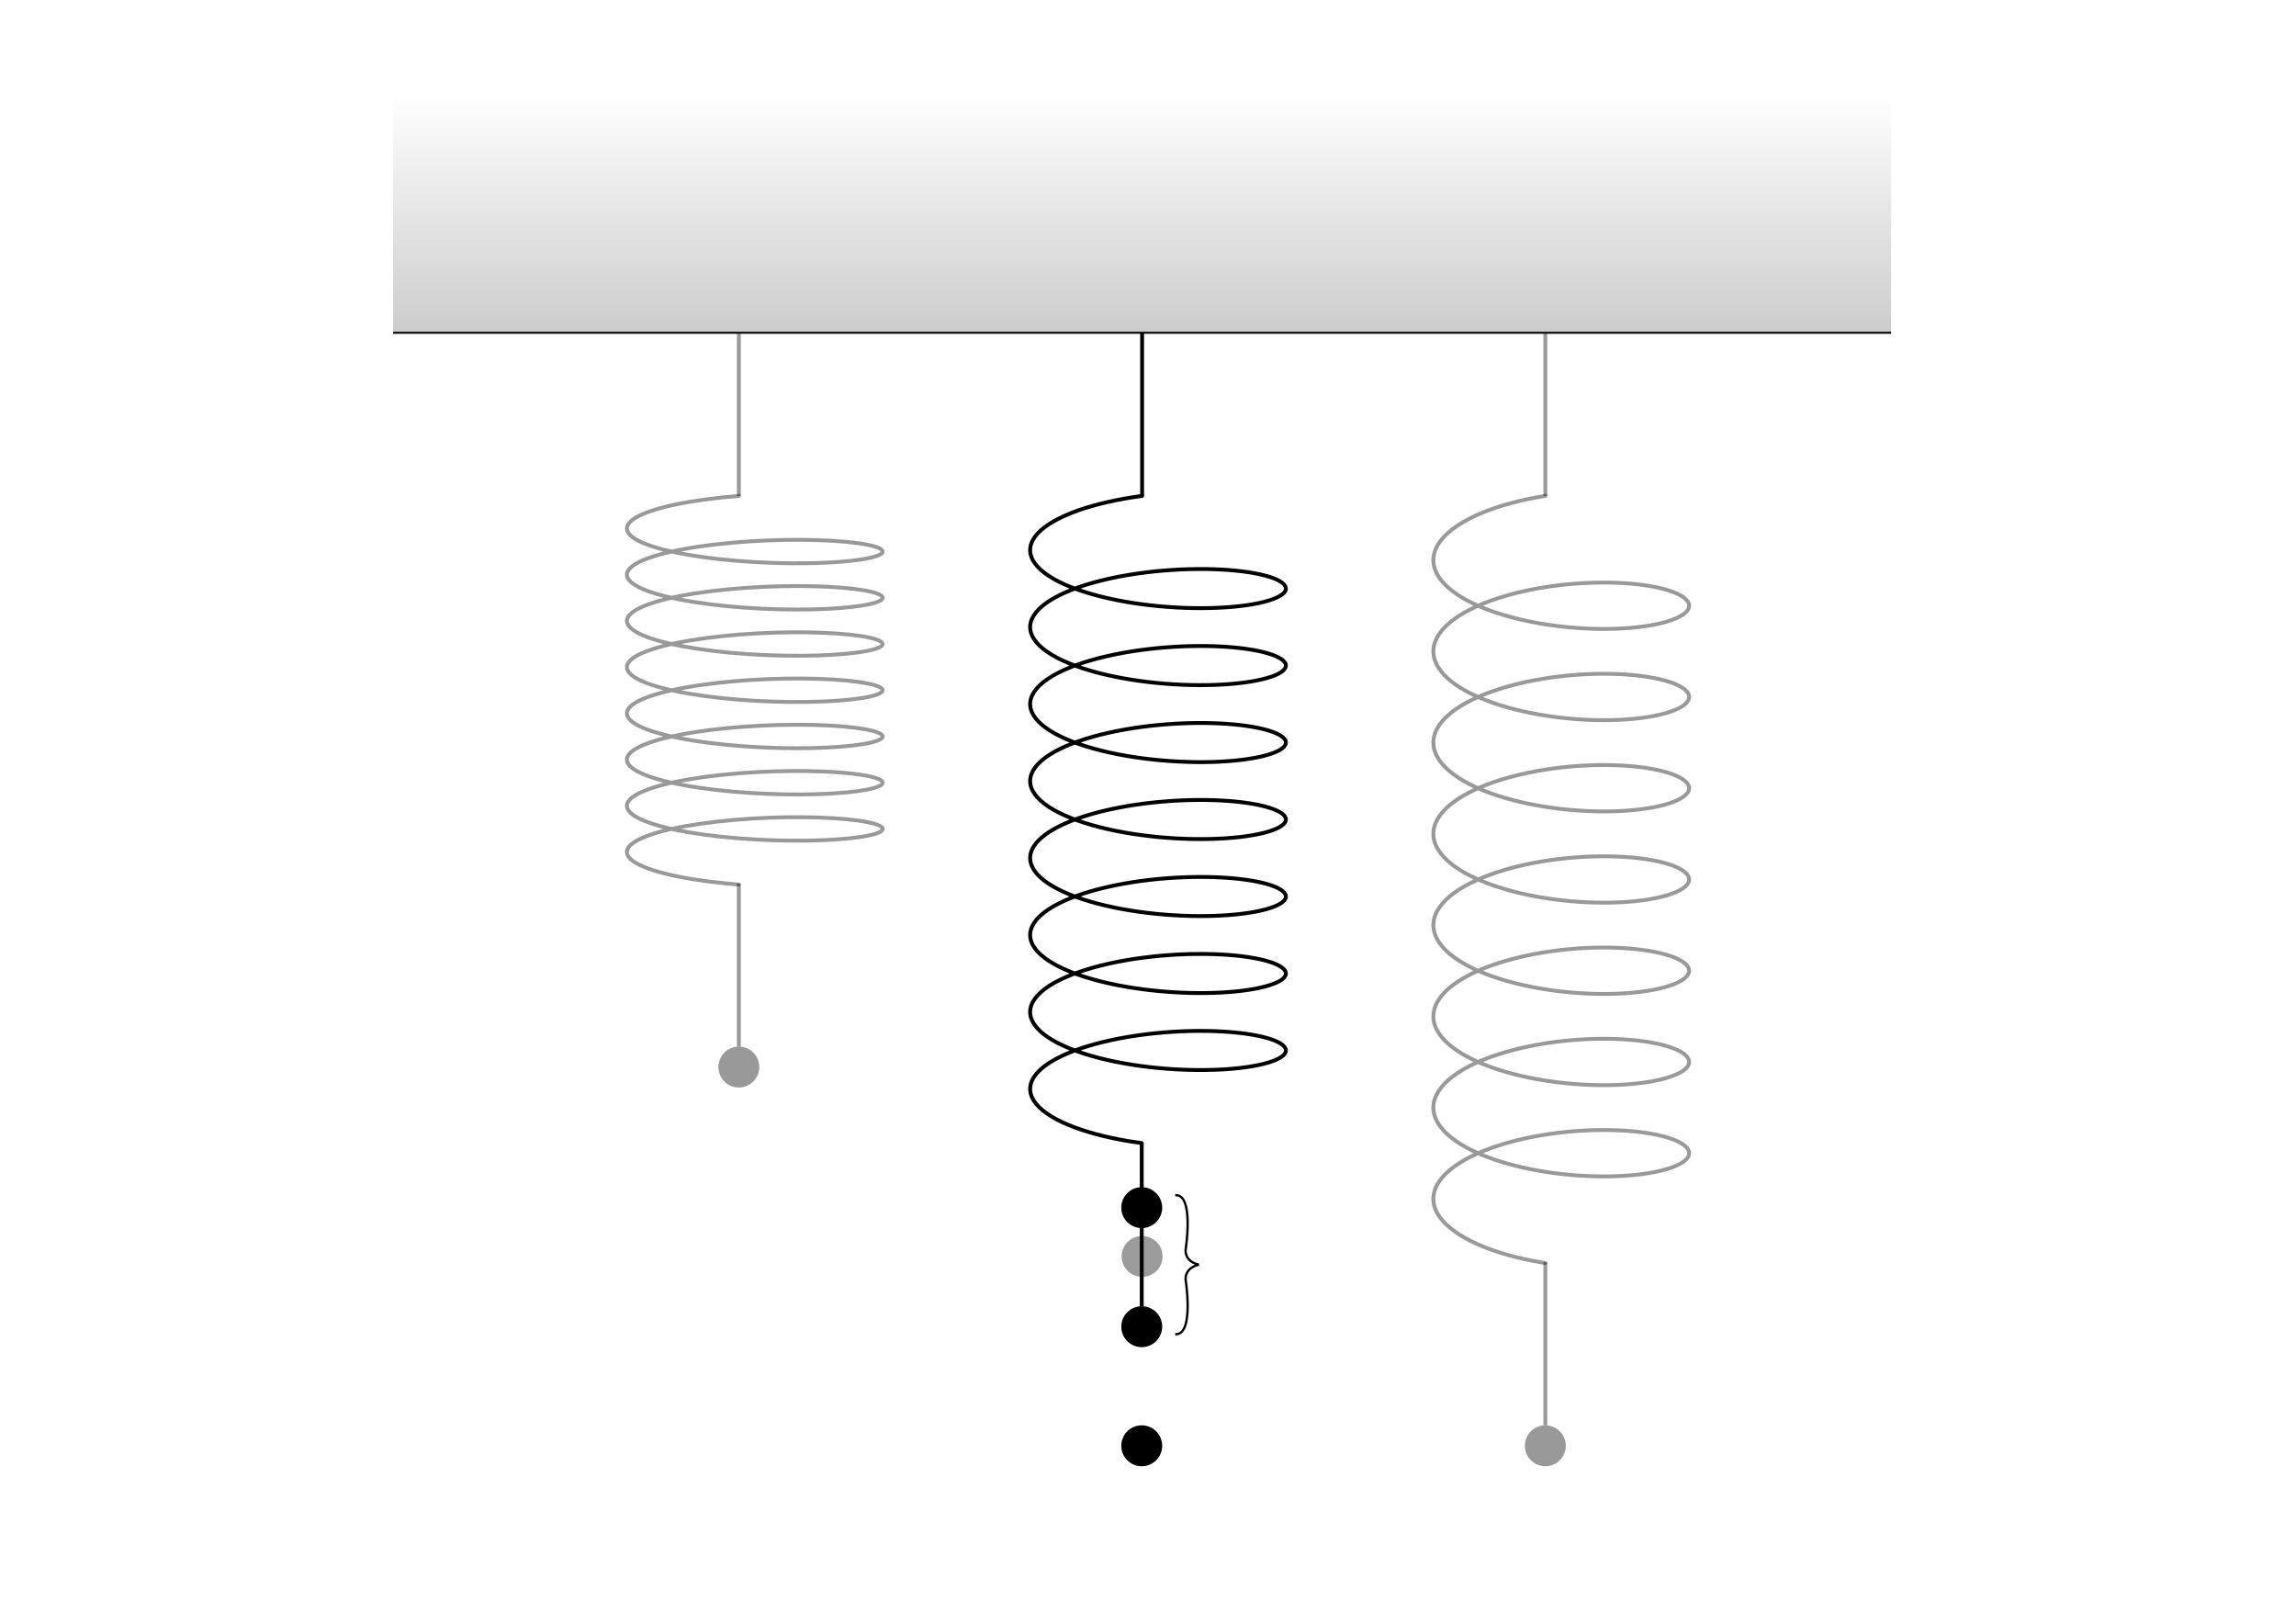
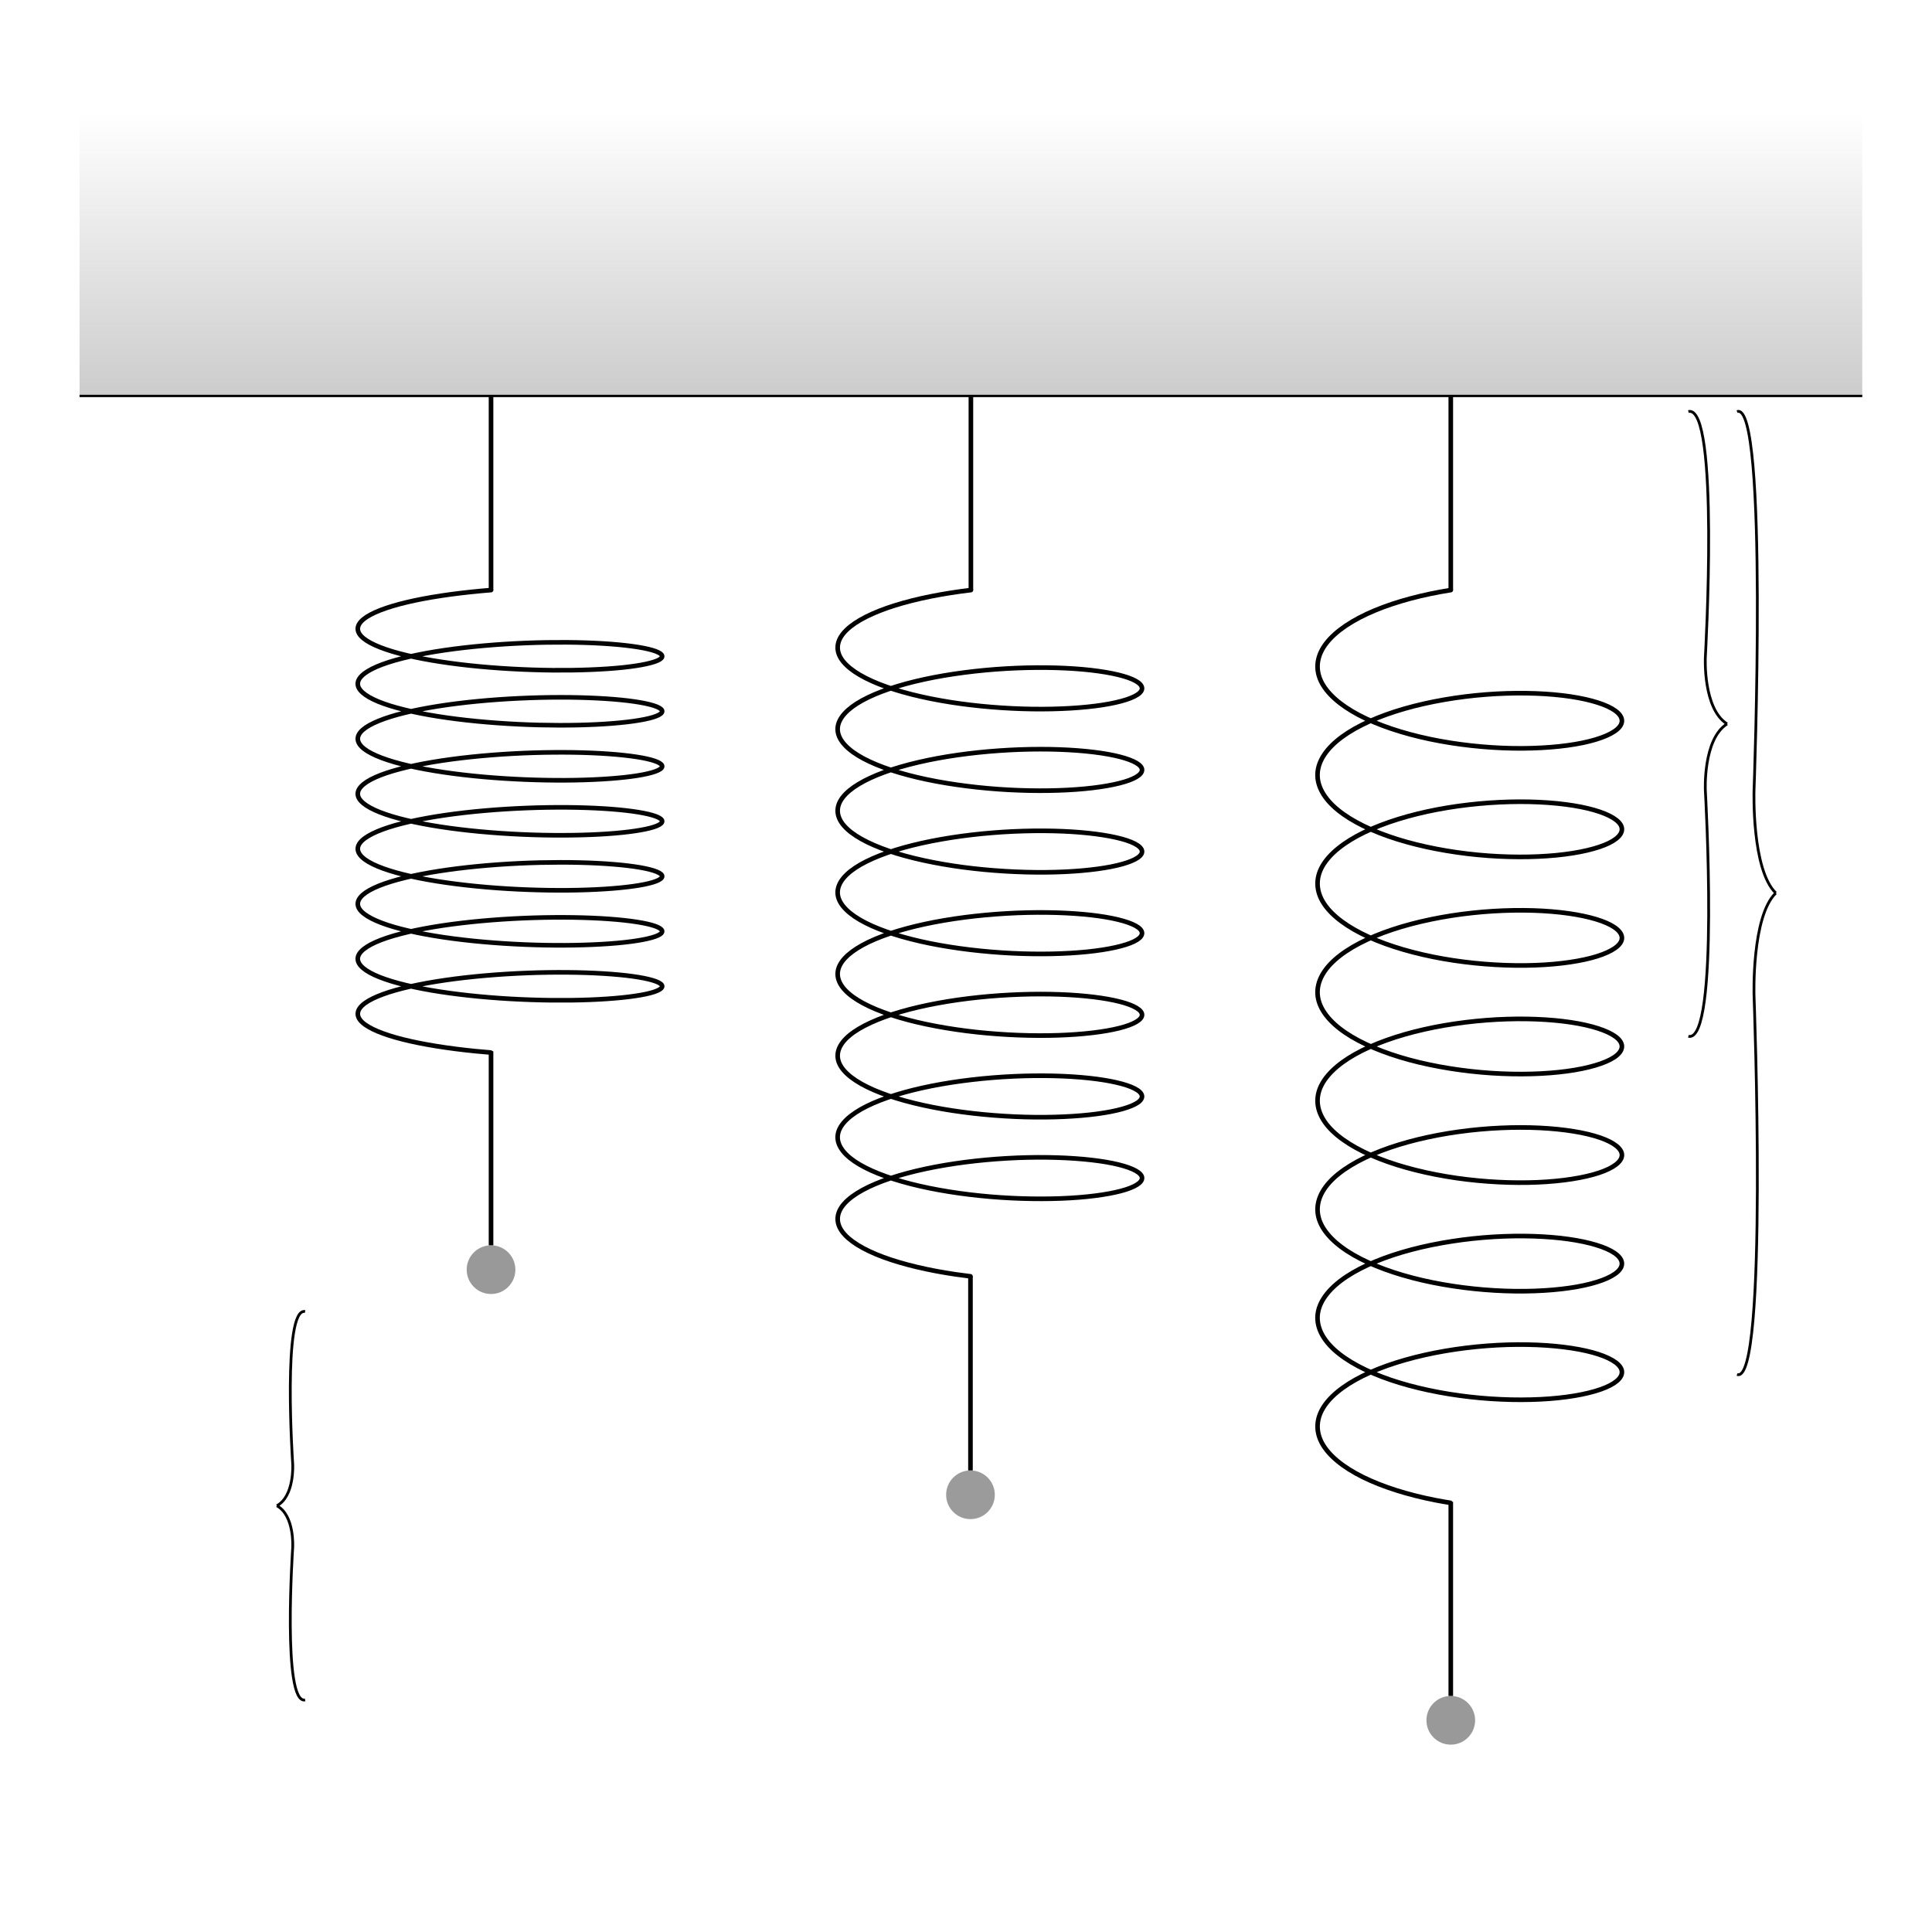
- <svg xmlns="http://www.w3.org/2000/svg" xmlns:xlink="http://www.w3.org/1999/xlink" width="297mm" height="210mm" viewBox="0 0 297 210" version="1.1" id="svg8971">
+ <svg xmlns="http://www.w3.org/2000/svg" xmlns:xlink="http://www.w3.org/1999/xlink" width="210mm" height="210mm" viewBox="0 0 210 210" version="1.1" id="svg8971">
  <defs id="defs8968">
    <linearGradient xlink:href="#linearGradient4496" id="linearGradient4220" gradientUnits="userSpaceOnUse" gradientTransform="matrix(0,0.2947017,-27.49865,0,3140.032,316.7654)" x1="-135.54" y1="104.683" x2="-30.738" y2="104.683" />
    <linearGradient id="linearGradient4496">
      <stop style="stop-color:#000000;stop-opacity:1;" offset="0" id="stop4492" />
      <stop style="stop-color:#000000;stop-opacity:0;" offset="1" id="stop4494" />
    </linearGradient>
  </defs>
  <g id="layer1">
-     <g style="stroke-width:0.851" transform="matrix(1.380952,0,0,-1,-213.2299,319.9049)" id="g4644-3">
+     <g style="stroke-width:0.851" transform="matrix(1.380952,0,0,-1,-255.4331,319.9049)" id="g4644-3">
      <path id="path2536-4-8" d="M 191.231,276.866 H 331.548" style="fill:none;stroke:#000000;stroke-width:0.255;stroke-linecap:butt;stroke-linejoin:miter;stroke-miterlimit:4;stroke-dasharray:none;stroke-opacity:1" />
      <path id="path1000-6-8-3" d="m 331.548,276.866 v 30.797 H 191.231 v -30.797 z" style="opacity:0.2;fill:url(#linearGradient4220);fill-opacity:1;stroke:none;stroke-width:0.255;stroke-linecap:butt;stroke-linejoin:miter;stroke-miterlimit:4;stroke-dasharray:none;stroke-opacity:1" />
    </g>
-     <path id="path4646-2" d="M 147.737,43.039 V 64.139" style="fill:none;stroke:#000000;stroke-width:0.5;stroke-linecap:butt;stroke-linejoin:miter;stroke-miterlimit:4;stroke-dasharray:none;stroke-opacity:1" />
-     <path style="fill:none;stroke:#000000;stroke-width:0.5;stroke-linecap:butt;stroke-linejoin:miter;stroke-miterlimit:4;stroke-dasharray:none;stroke-opacity:0.4" d="M 95.576,43.039 V 64.139" id="path4648-3" />
-     <path id="path4646-1-9" d="M 199.897,43.039 V 64.139" style="fill:none;stroke:#000000;stroke-width:0.5;stroke-linecap:butt;stroke-linejoin:miter;stroke-miterlimit:4;stroke-dasharray:none;stroke-opacity:0.4" />
-     <circle transform="rotate(90)" style="fill:#000000;fill-opacity:0.392;fill-rule:evenodd;stroke:none;stroke-width:0.3;stroke-linecap:round;stroke-linejoin:round;stroke-miterlimit:4;stroke-dasharray:none;stroke-dashoffset:0;stroke-opacity:1;paint-order:markers stroke fill" id="circle2802-7-7-1" cx="162.497" cy="-147.737" r="2.646" />
-     <circle transform="rotate(90)" style="fill:#000000;fill-opacity:0.4;fill-rule:evenodd;stroke:none;stroke-width:0.3;stroke-linecap:round;stroke-linejoin:round;stroke-miterlimit:4;stroke-dasharray:none;stroke-dashoffset:0;stroke-opacity:1;paint-order:markers stroke fill" id="circle2802-7-7-7-5" cx="138.007" cy="-95.576" r="2.646" />
-     <circle transform="rotate(90)" style="fill:#000000;fill-opacity:0.4;fill-rule:evenodd;stroke:none;stroke-width:0.3;stroke-linecap:round;stroke-linejoin:round;stroke-miterlimit:4;stroke-dasharray:none;stroke-dashoffset:0;stroke-opacity:1;paint-order:markers stroke fill" id="circle2802-7-7-9-6" cx="186.989" cy="-199.897" r="2.646" />
-     <path id="path3890-5-2-5" d="m 95.576,64.139 c -3.011,0.24 -5.91,0.626 -8.28,1.127 -2.37,0.502 -4.199,1.118 -5.228,1.785 -1.029,0.667 -1.248,1.384 -0.632,2.071 0.616,0.687 2.071,1.343 4.15,1.899 2.079,0.556 4.779,1.01 7.707,1.322 2.928,0.312 6.076,0.481 8.989,0.509 2.913,0.026 5.58,-0.087 7.617,-0.3 2.037,-0.214 3.436,-0.526 3.997,-0.866 0.561,-0.34 0.277,-0.707 -0.804,-1.021 -1.081,-0.314 -2.962,-0.576 -5.367,-0.721 -2.404,-0.145 -5.328,-0.172 -8.345,-0.053 -3.018,0.119 -6.121,0.386 -8.861,0.785 -2.74,0.399 -5.106,0.932 -6.76,1.546 -1.653,0.614 -2.585,1.307 -2.663,2.005 -0.079,0.698 0.7,1.399 2.219,2.027 1.519,0.628 3.778,1.181 6.447,1.605 2.669,0.424 5.741,0.717 8.771,0.863 3.03,0.146 6.009,0.145 8.506,0.021 2.497,-0.123 4.503,-0.367 5.73,-0.671 1.227,-0.304 1.668,-0.668 1.262,-1.012 -0.405,-0.344 -1.66,-0.668 -3.578,-0.899 -1.918,-0.231 -4.497,-0.368 -7.362,-0.366 -2.864,0.002 -6.007,0.144 -8.973,0.429 -2.965,0.285 -5.743,0.716 -7.934,1.253 -2.191,0.537 -3.784,1.18 -4.554,1.861 -0.77,0.681 -0.708,1.399 0.172,2.074 0.879,0.676 2.577,1.308 4.845,1.83 2.268,0.522 5.102,0.934 8.089,1.2 2.987,0.266 6.12,0.387 8.945,0.371 2.825,-0.016 5.332,-0.171 7.16,-0.414 1.829,-0.243 2.969,-0.575 3.262,-0.922 0.292,-0.347 -0.27,-0.707 -1.6,-1.003 -1.33,-0.296 -3.429,-0.526 -5.989,-0.633 -2.56,-0.107 -5.576,-0.088 -8.61,0.078 -3.034,0.166 -6.077,0.48 -8.69,0.921 -2.612,0.441 -4.784,1.009 -6.204,1.646 -1.42,0.637 -2.079,1.343 -1.886,2.04 0.192,0.697 1.24,1.384 2.988,1.986 1.748,0.603 4.193,1.119 6.98,1.501 2.787,0.382 5.908,0.627 8.912,0.727 3.003,0.1 5.879,0.053 8.212,-0.107 2.333,-0.16 4.114,-0.433 5.089,-0.755 0.974,-0.321 1.135,-0.689 0.463,-1.025 -0.672,-0.336 -2.18,-0.638 -4.3,-0.838 -2.12,-0.2 -4.85,-0.296 -7.793,-0.249 -2.943,0.047 -6.09,0.237 -8.986,0.568 -2.896,0.331 -5.531,0.803 -7.525,1.372 -1.995,0.569 -3.339,1.235 -3.844,1.926 -0.504,0.691 -0.162,1.405 0.973,2.065 1.135,0.66 3.063,1.264 5.502,1.75 2.439,0.486 5.384,0.853 8.407,1.073 3.023,0.22 6.115,0.293 8.83,0.233 2.715,-0.06 5.042,-0.251 6.646,-0.521 1.605,-0.27 2.479,-0.617 2.501,-0.966 0.023,-0.349 -0.815,-0.698 -2.383,-0.972 -1.569,-0.274 -3.869,-0.47 -6.564,-0.536 -2.695,-0.066 -5.78,-1.7e-4 -8.807,0.213 -3.027,0.213 -5.985,0.573 -8.449,1.053 -2.464,0.48 -4.424,1.08 -5.598,1.737 -1.174,0.657 -1.556,1.371 -1.094,2.063 0.462,0.692 1.771,1.361 3.733,1.934 1.962,0.574 4.575,1.052 7.458,1.389 2.883,0.338 6.029,0.535 8.981,0.589 2.953,0.054 5.702,-0.037 7.853,-0.231 2.151,-0.195 3.693,-0.494 4.407,-0.828 0.714,-0.334 0.593,-0.703 -0.341,-1.026 -0.934,-0.324 -2.682,-0.601 -4.988,-0.767 -2.306,-0.166 -5.165,-0.219 -8.162,-0.126 -2.997,0.092 -6.123,0.331 -8.927,0.706 -2.803,0.375 -5.274,0.886 -7.056,1.484 -1.782,0.598 -2.868,1.283 -3.103,1.979 -0.235,0.697 0.385,1.404 1.767,2.044 1.382,0.641 3.524,1.213 6.115,1.66 2.59,0.447 5.623,0.768 8.658,0.941 3.034,0.173 6.062,0.198 8.645,0.098 2.583,-0.1 4.711,-0.326 6.08,-0.619 1.369,-0.293 1.969,-0.651 1.72,-0.999 -0.25,-0.347 -1.354,-0.681 -3.148,-0.929 -1.794,-0.248 -4.277,-0.407 -7.086,-0.431 -2.809,-0.026 -5.938,0.09 -8.932,0.35 -2.995,0.259 -5.846,0.664 -8.142,1.181 -2.296,0.517 -4.028,1.145 -4.948,1.819 -0.92,0.673 -1.021,1.391 -0.293,2.074 0.728,0.683 2.287,1.329 4.448,1.871 2.161,0.542 4.92,0.978 7.876,1.271 0.537,0.053 1.081,0.102 1.629,0.145" style="fill:none;fill-opacity:1;fill-rule:evenodd;stroke:#000000;stroke-width:0.5;stroke-linecap:round;stroke-linejoin:round;stroke-miterlimit:4;stroke-dasharray:none;stroke-dashoffset:0;stroke-opacity:0.4;paint-order:stroke fill markers" />
-     <path id="path4646-4-1-7" d="m 95.576,114.262 v 21.1" style="fill:none;stroke:#000000;stroke-width:0.5;stroke-linecap:butt;stroke-linejoin:miter;stroke-miterlimit:4;stroke-dasharray:none;stroke-opacity:0.4" />
-     <path id="path4646-4-19-8" d="m 199.897,163.243 v 21.1" style="fill:none;stroke:#000000;stroke-width:0.5;stroke-linecap:butt;stroke-linejoin:miter;stroke-miterlimit:4;stroke-dasharray:none;stroke-opacity:0.4" />
-     <path id="path3890-5-9-8" d="m 199.897,64.139 c -3.011,0.473 -5.91,1.235 -8.28,2.225 -2.37,0.99 -4.199,2.207 -5.228,3.524 -1.029,1.317 -1.248,2.731 -0.632,4.087 0.616,1.357 2.071,2.652 4.15,3.749 2.079,1.097 4.779,1.993 7.707,2.609 2.928,0.616 6.076,0.95 8.989,1.004 2.913,0.052 5.58,-0.171 7.617,-0.593 2.037,-0.422 3.436,-1.038 3.997,-1.709 0.561,-0.671 0.277,-1.395 -0.804,-2.016 -1.081,-0.621 -2.962,-1.137 -5.367,-1.423 -2.404,-0.286 -5.328,-0.339 -8.345,-0.105 -3.018,0.235 -6.121,0.761 -8.861,1.55 -2.74,0.788 -5.106,1.84 -6.76,3.052 -1.653,1.211 -2.585,2.58 -2.663,3.958 -0.079,1.378 0.7,2.761 2.219,4 1.519,1.239 3.778,2.331 6.447,3.167 2.669,0.837 5.741,1.415 8.771,1.704 3.03,0.289 6.009,0.286 8.506,0.041 2.497,-0.242 4.503,-0.725 5.73,-1.325 1.227,-0.601 1.668,-1.318 1.262,-1.998 -0.405,-0.68 -1.66,-1.319 -3.578,-1.775 -1.918,-0.457 -4.497,-0.727 -7.362,-0.723 -2.864,0.004 -6.007,0.284 -8.973,0.847 -2.965,0.564 -5.743,1.413 -7.934,2.473 -2.191,1.06 -3.784,2.329 -4.554,3.673 -0.77,1.344 -0.708,2.761 0.172,4.095 0.879,1.334 2.577,2.581 4.845,3.612 2.268,1.031 5.102,1.843 8.089,2.369 2.987,0.525 6.12,0.763 8.945,0.731 2.825,-0.031 5.332,-0.338 7.16,-0.817 1.829,-0.481 2.969,-1.135 3.262,-1.819 0.292,-0.685 -0.27,-1.395 -1.6,-1.979 -1.33,-0.584 -3.429,-1.039 -5.989,-1.25 -2.56,-0.21 -5.576,-0.174 -8.61,0.154 -3.034,0.327 -6.077,0.947 -8.69,1.817 -2.612,0.87 -4.784,1.991 -6.204,3.249 -1.42,1.258 -2.079,2.651 -1.886,4.027 0.192,1.376 1.24,2.732 2.988,3.921 1.748,1.189 4.193,2.209 6.98,2.963 2.787,0.753 5.908,1.238 8.912,1.435 3.003,0.197 5.879,0.106 8.212,-0.211 2.333,-0.316 4.114,-0.856 5.089,-1.49 0.974,-0.634 1.135,-1.361 0.463,-2.024 -0.672,-0.663 -2.18,-1.26 -4.3,-1.655 -2.12,-0.395 -4.85,-0.584 -7.793,-0.492 -2.943,0.093 -6.09,0.467 -8.986,1.121 -2.896,0.654 -5.531,1.585 -7.525,2.708 -1.995,1.123 -3.339,2.437 -3.844,3.801 -0.504,1.364 -0.162,2.774 0.973,4.077 1.135,1.303 3.063,2.495 5.502,3.455 2.439,0.959 5.384,1.683 8.407,2.117 3.023,0.434 6.115,0.578 8.83,0.46 2.715,-0.118 5.042,-0.495 6.646,-1.028 1.605,-0.532 2.479,-1.218 2.501,-1.907 0.023,-0.689 -0.815,-1.378 -2.383,-1.919 -1.569,-0.541 -3.869,-0.928 -6.564,-1.058 -2.695,-0.131 -5.78,-3.4e-4 -8.807,0.42 -3.027,0.42 -5.985,1.131 -8.449,2.078 -2.464,0.948 -4.424,2.132 -5.598,3.429 -1.174,1.298 -1.556,2.706 -1.094,4.072 0.462,1.366 1.771,2.686 3.733,3.818 1.962,1.133 4.575,2.076 7.458,2.743 2.883,0.667 6.029,1.056 8.981,1.162 2.953,0.107 5.702,-0.073 7.853,-0.457 2.151,-0.384 3.693,-0.975 4.407,-1.635 0.714,-0.66 0.593,-1.387 -0.341,-2.026 -0.934,-0.639 -2.682,-1.186 -4.988,-1.513 -2.306,-0.327 -5.165,-0.432 -8.162,-0.25 -2.997,0.182 -6.123,0.654 -8.927,1.394 -2.803,0.74 -5.274,1.749 -7.056,2.93 -1.782,1.181 -2.868,2.532 -3.103,3.907 -0.235,1.375 0.385,2.771 1.767,4.035 1.382,1.265 3.524,2.395 6.115,3.278 2.59,0.883 5.623,1.515 8.658,1.857 3.034,0.342 6.062,0.392 8.645,0.194 2.583,-0.198 4.711,-0.643 6.08,-1.222 1.369,-0.578 1.969,-1.286 1.72,-1.972 -0.25,-0.686 -1.354,-1.345 -3.148,-1.834 -1.794,-0.489 -4.277,-0.804 -7.086,-0.851 -2.809,-0.052 -5.938,0.178 -8.932,0.69 -2.995,0.512 -5.846,1.311 -8.142,2.331 -2.296,1.02 -4.028,2.26 -4.948,3.59 -0.92,1.329 -1.021,2.746 -0.293,4.093 0.728,1.348 2.287,2.624 4.448,3.694 2.161,1.07 4.92,1.931 7.876,2.509 0.537,0.105 1.081,0.201 1.629,0.287" style="fill:none;fill-opacity:1;fill-rule:evenodd;stroke:#000000;stroke-width:0.5;stroke-linecap:round;stroke-linejoin:round;stroke-miterlimit:4;stroke-dasharray:none;stroke-dashoffset:0;stroke-opacity:0.4;paint-order:stroke fill markers" />
-     <path style="fill:none;fill-opacity:1;fill-rule:evenodd;stroke:#000000;stroke-width:0.5;stroke-linecap:round;stroke-linejoin:round;stroke-miterlimit:4;stroke-dasharray:none;stroke-dashoffset:0;stroke-opacity:1;paint-order:stroke fill markers" d="m 147.737,64.139 c -3.011,0.399 -5.91,1.042 -8.28,1.878 -2.37,0.836 -4.199,1.862 -5.228,2.973 -1.029,1.111 -1.248,2.304 -0.632,3.448 0.616,1.144 2.071,2.237 4.15,3.163 2.079,0.926 4.779,1.682 7.707,2.201 2.928,0.52 6.076,0.801 8.989,0.847 2.913,0.044 5.58,-0.144 7.617,-0.5 2.037,-0.356 3.436,-0.875 3.997,-1.442 0.561,-0.566 0.277,-1.177 -0.804,-1.701 -1.081,-0.524 -2.962,-0.959 -5.367,-1.2 -2.404,-0.241 -5.328,-0.286 -8.345,-0.088 -3.018,0.198 -6.121,0.642 -8.861,1.308 -2.74,0.665 -5.106,1.553 -6.76,2.575 -1.653,1.022 -2.585,2.177 -2.663,3.339 -0.079,1.162 0.7,2.33 2.219,3.375 1.519,1.045 3.778,1.966 6.447,2.672 2.669,0.706 5.741,1.194 8.771,1.438 3.03,0.244 6.009,0.241 8.506,0.035 2.497,-0.204 4.503,-0.612 5.73,-1.118 1.227,-0.507 1.668,-1.112 1.262,-1.685 -0.405,-0.573 -1.66,-1.113 -3.578,-1.498 -1.918,-0.385 -4.497,-0.614 -7.362,-0.61 -2.864,0.003 -6.007,0.239 -8.973,0.715 -2.965,0.475 -5.743,1.192 -7.934,2.086 -2.191,0.894 -3.784,1.965 -4.554,3.099 -0.77,1.134 -0.708,2.329 0.172,3.454 0.879,1.125 2.577,2.178 4.845,3.048 2.268,0.87 5.102,1.555 8.089,1.998 2.987,0.443 6.12,0.644 8.945,0.617 2.825,-0.026 5.332,-0.285 7.16,-0.69 1.829,-0.406 2.969,-0.958 3.262,-1.535 0.292,-0.578 -0.27,-1.177 -1.6,-1.67 -1.33,-0.493 -3.429,-0.877 -5.989,-1.054 -2.56,-0.177 -5.576,-0.147 -8.61,0.13 -3.034,0.276 -6.077,0.799 -8.69,1.533 -2.612,0.734 -4.784,1.68 -6.204,2.741 -1.42,1.061 -2.079,2.237 -1.886,3.397 0.192,1.161 1.24,2.305 2.988,3.308 1.748,1.003 4.193,1.864 6.98,2.499 2.787,0.635 5.908,1.044 8.912,1.21 3.003,0.166 5.879,0.089 8.212,-0.178 2.333,-0.267 4.114,-0.722 5.089,-1.257 0.974,-0.535 1.135,-1.148 0.463,-1.708 -0.672,-0.559 -2.18,-1.063 -4.3,-1.396 -2.12,-0.333 -4.85,-0.493 -7.793,-0.415 -2.943,0.079 -6.09,0.394 -8.986,0.945 -2.896,0.551 -5.531,1.337 -7.525,2.285 -1.995,0.948 -3.339,2.056 -3.844,3.207 -0.504,1.151 -0.162,2.34 0.973,3.44 1.135,1.099 3.063,2.105 5.502,2.915 2.439,0.809 5.384,1.42 8.407,1.786 3.023,0.366 6.115,0.488 8.83,0.388 2.715,-0.1 5.042,-0.418 6.646,-0.867 1.605,-0.449 2.479,-1.028 2.501,-1.609 0.023,-0.581 -0.815,-1.163 -2.383,-1.619 -1.569,-0.456 -3.869,-0.783 -6.564,-0.893 -2.695,-0.11 -5.78,-3.6e-4 -8.807,0.354 -3.027,0.354 -5.985,0.954 -8.449,1.753 -2.464,0.8 -4.424,1.798 -5.598,2.893 -1.174,1.095 -1.556,2.283 -1.094,3.436 0.462,1.152 1.771,2.266 3.733,3.222 1.962,0.956 4.575,1.751 7.458,2.314 2.883,0.563 6.029,0.891 8.981,0.981 2.953,0.09 5.702,-0.061 7.853,-0.385 2.151,-0.324 3.693,-0.822 4.407,-1.379 0.714,-0.557 0.593,-1.17 -0.341,-1.709 -0.934,-0.539 -2.682,-1.001 -4.988,-1.277 -2.306,-0.276 -5.165,-0.364 -8.162,-0.211 -2.997,0.154 -6.123,0.551 -8.927,1.176 -2.803,0.624 -5.274,1.476 -7.056,2.472 -1.782,0.996 -2.868,2.136 -3.103,3.296 -0.235,1.16 0.385,2.338 1.767,3.405 1.382,1.067 3.524,2.02 6.115,2.765 2.59,0.745 5.623,1.278 8.658,1.567 3.034,0.288 6.062,0.33 8.645,0.163 2.583,-0.167 4.711,-0.543 6.08,-1.031 1.369,-0.488 1.969,-1.085 1.72,-1.663 -0.25,-0.579 -1.354,-1.135 -3.148,-1.547 -1.794,-0.413 -4.277,-0.678 -7.086,-0.718 -2.809,-0.044 -5.938,0.15 -8.932,0.582 -2.995,0.432 -5.846,1.106 -8.142,1.967 -2.296,0.861 -4.028,1.907 -4.948,3.028 -0.92,1.121 -1.021,2.316 -0.293,3.453 0.728,1.137 2.287,2.214 4.448,3.117 2.161,0.903 4.92,1.629 7.876,2.117 0.537,0.088 1.081,0.17 1.629,0.242" id="path1409" />
-     <path style="fill:none;stroke:#000000;stroke-width:0.5;stroke-linecap:butt;stroke-linejoin:miter;stroke-miterlimit:4;stroke-dasharray:none;stroke-opacity:1" d="M 147.689,147.843 V 168.942" id="path1411" />
-     <circle transform="rotate(90)" style="fill:#000000;fill-opacity:1;fill-rule:evenodd;stroke:none;stroke-width:0.3;stroke-linecap:round;stroke-linejoin:round;stroke-miterlimit:4;stroke-dasharray:none;stroke-dashoffset:0;stroke-opacity:1;paint-order:markers stroke fill" id="circle2802-7-7-5" cx="171.588" cy="-147.689" r="2.646" />
-     <circle r="2.646" cy="-147.689" cx="186.989" id="circle1428" style="fill:#000000;fill-opacity:1;fill-rule:evenodd;stroke:none;stroke-width:0.3;stroke-linecap:round;stroke-linejoin:round;stroke-miterlimit:4;stroke-dasharray:none;stroke-dashoffset:0;stroke-opacity:1;paint-order:markers stroke fill" transform="rotate(90)" />
-     <circle r="2.646" cy="-147.689" cx="156.188" id="circle1434" style="fill:#000000;fill-opacity:1;fill-rule:evenodd;stroke:none;stroke-width:0.3;stroke-linecap:round;stroke-linejoin:round;stroke-miterlimit:4;stroke-dasharray:none;stroke-dashoffset:0;stroke-opacity:1;paint-order:markers stroke fill" transform="rotate(90)" />
-     <path id="path1440-4" style="display:inline;fill:none;stroke:#000000;stroke-width:0.3;stroke-linecap:butt;stroke-linejoin:miter;stroke-miterlimit:4;stroke-dasharray:none;stroke-opacity:1" d="m 152.019,154.584 c 2.496,-0.216 1.346,7.071 1.346,7.071 0,0 -0.197,1.476 1.726,1.914 m -3.072,8.986 c 2.496,0.216 1.346,-7.071 1.346,-7.071 0,0 -0.197,-1.476 1.726,-1.914" />
-     <flowRoot xml:space="preserve" id="flowRoot4985" style="font-style:normal;font-variant:normal;font-weight:normal;font-stretch:normal;font-size:26.667px;line-height:1.25;font-family:'Math Symbols';-inkscape-font-specification:'Math Symbols';letter-spacing:0px;word-spacing:0px;fill:#000000;fill-opacity:1;stroke:none" transform="matrix(0.2645833,0,0,0.2645833,82.66411,75.84713)">
+     <path id="path4646-2" d="M 105.533,43.039 V 64.139" style="fill:none;stroke:#000000;stroke-width:0.5;stroke-linecap:butt;stroke-linejoin:miter;stroke-miterlimit:4;stroke-dasharray:none;stroke-opacity:1" />
+     <path style="fill:none;stroke:#000000;stroke-width:0.5;stroke-linecap:butt;stroke-linejoin:miter;stroke-miterlimit:4;stroke-dasharray:none;stroke-opacity:1" d="M 53.373,43.039 V 64.139" id="path4648-3" />
+     <path id="path4646-1-9" d="M 157.694,43.039 V 64.139" style="fill:none;stroke:#000000;stroke-width:0.5;stroke-linecap:butt;stroke-linejoin:miter;stroke-miterlimit:4;stroke-dasharray:none;stroke-opacity:1" />
+     <circle transform="rotate(90)" style="fill:#000000;fill-opacity:0.392;fill-rule:evenodd;stroke:none;stroke-width:0.3;stroke-linecap:round;stroke-linejoin:round;stroke-miterlimit:4;stroke-dasharray:none;stroke-dashoffset:0;stroke-opacity:1;paint-order:markers stroke fill" id="circle2802-7-7-1" cx="162.476" cy="-105.486" r="2.646" />
+     <circle transform="rotate(90)" style="fill:#000000;fill-opacity:0.4;fill-rule:evenodd;stroke:none;stroke-width:0.3;stroke-linecap:round;stroke-linejoin:round;stroke-miterlimit:4;stroke-dasharray:none;stroke-dashoffset:0;stroke-opacity:1;paint-order:markers stroke fill" id="circle2802-7-7-7-5" cx="138.007" cy="-53.373" r="2.646" />
+     <circle transform="rotate(90)" style="fill:#000000;fill-opacity:0.4;fill-rule:evenodd;stroke:none;stroke-width:0.3;stroke-linecap:round;stroke-linejoin:round;stroke-miterlimit:4;stroke-dasharray:none;stroke-dashoffset:0;stroke-opacity:1;paint-order:markers stroke fill" id="circle2802-7-7-9-6" cx="186.989" cy="-157.694" r="2.646" />
+     <path id="path3890-5-2-5" d="m 53.373,64.139 c -3.011,0.24 -5.91,0.626 -8.28,1.127 -2.37,0.502 -4.199,1.118 -5.228,1.785 -1.029,0.667 -1.248,1.384 -0.632,2.071 0.616,0.687 2.071,1.343 4.15,1.899 2.079,0.556 4.779,1.01 7.707,1.322 2.928,0.312 6.076,0.481 8.989,0.509 2.913,0.026 5.58,-0.087 7.617,-0.3 2.037,-0.214 3.436,-0.526 3.997,-0.866 0.561,-0.34 0.277,-0.707 -0.804,-1.021 -1.081,-0.314 -2.962,-0.576 -5.367,-0.721 -2.404,-0.145 -5.328,-0.172 -8.345,-0.053 -3.018,0.119 -6.121,0.386 -8.861,0.785 -2.74,0.399 -5.106,0.932 -6.76,1.546 -1.653,0.614 -2.585,1.307 -2.663,2.005 -0.079,0.698 0.7,1.399 2.219,2.027 1.519,0.628 3.778,1.181 6.447,1.605 2.669,0.424 5.741,0.717 8.771,0.863 3.03,0.146 6.009,0.145 8.506,0.021 2.497,-0.123 4.503,-0.367 5.73,-0.671 1.227,-0.304 1.668,-0.668 1.262,-1.012 -0.405,-0.344 -1.66,-0.668 -3.578,-0.899 -1.918,-0.231 -4.497,-0.368 -7.362,-0.366 -2.864,0.002 -6.007,0.144 -8.973,0.429 -2.965,0.285 -5.743,0.716 -7.934,1.253 -2.191,0.537 -3.784,1.18 -4.554,1.861 -0.77,0.681 -0.708,1.399 0.172,2.074 0.879,0.676 2.577,1.308 4.845,1.83 2.268,0.522 5.102,0.934 8.089,1.2 2.987,0.266 6.12,0.387 8.945,0.371 2.825,-0.016 5.332,-0.171 7.16,-0.414 1.829,-0.243 2.969,-0.575 3.262,-0.922 0.292,-0.347 -0.27,-0.707 -1.6,-1.003 -1.33,-0.296 -3.429,-0.526 -5.989,-0.633 -2.56,-0.107 -5.576,-0.088 -8.61,0.078 -3.034,0.166 -6.077,0.48 -8.69,0.921 -2.612,0.441 -4.784,1.009 -6.204,1.646 -1.42,0.637 -2.079,1.343 -1.886,2.04 0.192,0.697 1.24,1.384 2.988,1.986 1.748,0.603 4.193,1.119 6.98,1.501 2.787,0.382 5.908,0.627 8.912,0.727 3.003,0.1 5.879,0.053 8.212,-0.107 2.333,-0.16 4.114,-0.433 5.089,-0.755 0.974,-0.321 1.135,-0.689 0.463,-1.025 -0.672,-0.336 -2.18,-0.638 -4.3,-0.838 -2.12,-0.2 -4.85,-0.296 -7.793,-0.249 -2.943,0.047 -6.09,0.237 -8.986,0.568 -2.896,0.331 -5.531,0.803 -7.525,1.372 -1.995,0.569 -3.339,1.235 -3.844,1.926 -0.504,0.691 -0.162,1.405 0.973,2.065 1.135,0.66 3.063,1.264 5.502,1.75 2.439,0.486 5.384,0.853 8.407,1.073 3.023,0.22 6.115,0.293 8.83,0.233 2.715,-0.06 5.042,-0.251 6.646,-0.521 1.605,-0.27 2.479,-0.617 2.501,-0.966 0.023,-0.349 -0.815,-0.698 -2.383,-0.972 -1.569,-0.274 -3.869,-0.47 -6.564,-0.536 -2.695,-0.066 -5.78,-1.7e-4 -8.807,0.213 -3.027,0.213 -5.985,0.573 -8.449,1.053 -2.464,0.48 -4.424,1.08 -5.598,1.737 -1.174,0.657 -1.556,1.371 -1.094,2.063 0.462,0.692 1.771,1.361 3.733,1.934 1.962,0.574 4.575,1.052 7.458,1.389 2.883,0.338 6.029,0.535 8.981,0.589 2.953,0.054 5.702,-0.037 7.853,-0.231 2.151,-0.195 3.693,-0.494 4.407,-0.828 0.714,-0.334 0.593,-0.703 -0.341,-1.026 -0.934,-0.324 -2.682,-0.601 -4.988,-0.767 -2.306,-0.166 -5.165,-0.219 -8.162,-0.126 -2.997,0.092 -6.123,0.331 -8.927,0.706 -2.803,0.375 -5.274,0.886 -7.056,1.484 -1.782,0.598 -2.868,1.283 -3.103,1.979 -0.235,0.697 0.385,1.404 1.767,2.044 1.382,0.641 3.524,1.213 6.115,1.66 2.59,0.447 5.623,0.768 8.658,0.941 3.034,0.173 6.062,0.198 8.645,0.098 2.583,-0.1 4.711,-0.326 6.08,-0.619 1.369,-0.293 1.969,-0.651 1.72,-0.999 -0.25,-0.347 -1.354,-0.681 -3.148,-0.929 -1.794,-0.248 -4.277,-0.407 -7.086,-0.431 -2.809,-0.026 -5.938,0.09 -8.932,0.35 -2.995,0.259 -5.846,0.664 -8.142,1.181 -2.296,0.517 -4.028,1.145 -4.948,1.819 -0.92,0.673 -1.021,1.391 -0.293,2.074 0.728,0.683 2.287,1.329 4.448,1.871 2.161,0.542 4.92,0.978 7.876,1.271 0.537,0.053 1.081,0.102 1.629,0.145" style="fill:none;fill-opacity:1;fill-rule:evenodd;stroke:#000000;stroke-width:0.5;stroke-linecap:round;stroke-linejoin:round;stroke-miterlimit:4;stroke-dasharray:none;stroke-dashoffset:0;stroke-opacity:0.982;paint-order:stroke fill markers" />
+     <path id="path4646-4-1-7" d="m 53.373,114.262 v 21.1" style="fill:none;stroke:#000000;stroke-width:0.5;stroke-linecap:butt;stroke-linejoin:miter;stroke-miterlimit:4;stroke-dasharray:none;stroke-opacity:1" />
+     <path id="path4646-4-19-8" d="m 157.694,163.243 v 21.1" style="fill:none;stroke:#000000;stroke-width:0.5;stroke-linecap:butt;stroke-linejoin:miter;stroke-miterlimit:4;stroke-dasharray:none;stroke-opacity:1" />
+     <path id="path3890-5-9-8" d="m 157.694,64.139 c -3.011,0.473 -5.91,1.235 -8.28,2.225 -2.37,0.99 -4.199,2.207 -5.228,3.524 -1.029,1.317 -1.248,2.731 -0.632,4.087 0.616,1.357 2.071,2.652 4.15,3.749 2.079,1.097 4.779,1.993 7.707,2.609 2.928,0.616 6.076,0.95 8.989,1.004 2.913,0.052 5.58,-0.171 7.617,-0.593 2.037,-0.422 3.436,-1.038 3.997,-1.709 0.561,-0.671 0.277,-1.395 -0.804,-2.016 -1.081,-0.621 -2.962,-1.137 -5.367,-1.423 -2.404,-0.286 -5.328,-0.339 -8.345,-0.105 -3.018,0.235 -6.121,0.761 -8.861,1.55 -2.74,0.788 -5.106,1.84 -6.76,3.052 -1.653,1.211 -2.585,2.58 -2.663,3.958 -0.079,1.378 0.7,2.761 2.219,4 1.519,1.239 3.778,2.331 6.447,3.167 2.669,0.837 5.741,1.415 8.771,1.704 3.03,0.289 6.009,0.286 8.506,0.041 2.497,-0.242 4.503,-0.725 5.73,-1.325 1.227,-0.601 1.668,-1.318 1.262,-1.998 -0.405,-0.68 -1.66,-1.319 -3.578,-1.775 -1.918,-0.457 -4.497,-0.727 -7.362,-0.723 -2.864,0.004 -6.007,0.284 -8.973,0.847 -2.965,0.564 -5.743,1.413 -7.934,2.473 -2.191,1.06 -3.784,2.329 -4.554,3.673 -0.77,1.344 -0.708,2.761 0.172,4.095 0.879,1.334 2.577,2.581 4.845,3.612 2.268,1.031 5.102,1.843 8.089,2.369 2.987,0.525 6.12,0.763 8.945,0.731 2.825,-0.031 5.332,-0.338 7.16,-0.817 1.829,-0.481 2.969,-1.135 3.262,-1.819 0.292,-0.685 -0.27,-1.395 -1.6,-1.979 -1.33,-0.584 -3.429,-1.039 -5.989,-1.25 -2.56,-0.21 -5.576,-0.174 -8.61,0.154 -3.034,0.327 -6.077,0.947 -8.69,1.817 -2.612,0.87 -4.784,1.991 -6.204,3.249 -1.42,1.258 -2.079,2.651 -1.886,4.027 0.192,1.376 1.24,2.732 2.988,3.921 1.748,1.189 4.193,2.209 6.98,2.963 2.787,0.753 5.908,1.238 8.912,1.435 3.003,0.197 5.879,0.106 8.212,-0.211 2.333,-0.316 4.114,-0.856 5.089,-1.49 0.974,-0.634 1.135,-1.361 0.463,-2.024 -0.672,-0.663 -2.18,-1.26 -4.3,-1.655 -2.12,-0.395 -4.85,-0.584 -7.793,-0.492 -2.943,0.093 -6.09,0.467 -8.986,1.121 -2.896,0.654 -5.531,1.585 -7.525,2.708 -1.995,1.123 -3.339,2.437 -3.844,3.801 -0.504,1.364 -0.162,2.774 0.973,4.077 1.135,1.303 3.063,2.495 5.502,3.455 2.439,0.959 5.384,1.683 8.407,2.117 3.023,0.434 6.115,0.578 8.83,0.46 2.715,-0.118 5.042,-0.495 6.646,-1.028 1.605,-0.532 2.479,-1.218 2.501,-1.907 0.023,-0.689 -0.815,-1.378 -2.383,-1.919 -1.569,-0.541 -3.869,-0.928 -6.564,-1.058 -2.695,-0.131 -5.78,-3.4e-4 -8.807,0.42 -3.027,0.42 -5.985,1.131 -8.449,2.078 -2.464,0.948 -4.424,2.132 -5.598,3.429 -1.174,1.298 -1.556,2.706 -1.094,4.072 0.462,1.366 1.771,2.686 3.733,3.818 1.962,1.133 4.575,2.076 7.458,2.743 2.883,0.667 6.029,1.056 8.981,1.162 2.953,0.107 5.702,-0.073 7.853,-0.457 2.151,-0.384 3.693,-0.975 4.407,-1.635 0.714,-0.66 0.593,-1.387 -0.341,-2.026 -0.934,-0.639 -2.682,-1.186 -4.988,-1.513 -2.306,-0.327 -5.165,-0.432 -8.162,-0.25 -2.997,0.182 -6.123,0.654 -8.927,1.394 -2.803,0.74 -5.274,1.749 -7.056,2.93 -1.782,1.181 -2.868,2.532 -3.103,3.907 -0.235,1.375 0.385,2.771 1.767,4.035 1.382,1.265 3.524,2.395 6.115,3.278 2.59,0.883 5.623,1.515 8.658,1.857 3.034,0.342 6.062,0.392 8.645,0.194 2.583,-0.198 4.711,-0.643 6.08,-1.222 1.369,-0.578 1.969,-1.286 1.72,-1.972 -0.25,-0.686 -1.354,-1.345 -3.148,-1.834 -1.794,-0.489 -4.277,-0.804 -7.086,-0.851 -2.809,-0.052 -5.938,0.178 -8.932,0.69 -2.995,0.512 -5.846,1.311 -8.142,2.331 -2.296,1.02 -4.028,2.26 -4.948,3.59 -0.92,1.329 -1.021,2.746 -0.293,4.093 0.728,1.348 2.287,2.624 4.448,3.694 2.161,1.07 4.92,1.931 7.876,2.509 0.537,0.105 1.081,0.201 1.629,0.287" style="fill:none;fill-opacity:1;fill-rule:evenodd;stroke:#000000;stroke-width:0.5;stroke-linecap:round;stroke-linejoin:round;stroke-miterlimit:4;stroke-dasharray:none;stroke-dashoffset:0;stroke-opacity:1;paint-order:stroke fill markers" />
+     <path style="fill:none;fill-opacity:1;fill-rule:evenodd;stroke:#000000;stroke-width:0.5;stroke-linecap:round;stroke-linejoin:round;stroke-miterlimit:4;stroke-dasharray:none;stroke-dashoffset:0;stroke-opacity:1;paint-order:stroke fill markers" d="m 105.533,64.139 c -3.011,0.356 -5.91,0.929 -8.28,1.673 -2.37,0.745 -4.199,1.659 -5.228,2.65 -1.029,0.99 -1.248,2.053 -0.632,3.073 0.616,1.02 2.071,1.994 4.15,2.819 2.079,0.825 4.779,1.499 7.707,1.962 2.928,0.463 6.076,0.714 8.989,0.755 2.913,0.039 5.58,-0.129 7.617,-0.446 2.037,-0.317 3.436,-0.78 3.997,-1.285 0.561,-0.505 0.277,-1.049 -0.804,-1.516 -1.081,-0.467 -2.962,-0.854 -5.367,-1.07 -2.404,-0.215 -5.328,-0.255 -8.345,-0.079 -3.018,0.177 -6.121,0.572 -8.861,1.165 -2.74,0.593 -5.106,1.384 -6.76,2.294 -1.653,0.911 -2.585,1.94 -2.663,2.975 -0.079,1.036 0.7,2.076 2.219,3.008 1.519,0.932 3.778,1.752 6.447,2.381 2.669,0.629 5.741,1.064 8.771,1.281 3.03,0.217 6.009,0.215 8.506,0.031 2.497,-0.182 4.503,-0.545 5.73,-0.996 1.227,-0.452 1.668,-0.991 1.262,-1.502 -0.405,-0.511 -1.66,-0.991 -3.578,-1.335 -1.918,-0.343 -4.497,-0.547 -7.362,-0.544 -2.864,0.003 -6.007,0.213 -8.973,0.637 -2.965,0.424 -5.743,1.062 -7.934,1.859 -2.191,0.797 -3.784,1.751 -4.554,2.762 -0.77,1.011 -0.708,2.076 0.172,3.078 0.879,1.003 2.577,1.941 4.845,2.716 2.268,0.775 5.102,1.385 8.089,1.781 2.987,0.395 6.12,0.574 8.945,0.55 2.825,-0.023 5.332,-0.254 7.16,-0.615 1.829,-0.361 2.969,-0.853 3.262,-1.368 0.292,-0.515 -0.27,-1.049 -1.6,-1.488 -1.33,-0.439 -3.429,-0.781 -5.989,-0.94 -2.56,-0.158 -5.576,-0.131 -8.61,0.116 -3.034,0.246 -6.077,0.712 -8.69,1.366 -2.612,0.654 -4.784,1.497 -6.204,2.443 -1.42,0.946 -2.079,1.993 -1.886,3.028 0.192,1.034 1.24,2.054 2.988,2.948 1.748,0.894 4.193,1.661 6.98,2.227 2.787,0.566 5.908,0.931 8.912,1.079 3.003,0.148 5.879,0.08 8.212,-0.159 2.333,-0.238 4.114,-0.643 5.089,-1.12 0.974,-0.477 1.135,-1.023 0.463,-1.522 -0.672,-0.498 -2.18,-0.947 -4.3,-1.244 -2.12,-0.297 -4.85,-0.439 -7.793,-0.37 -2.943,0.07 -6.09,0.351 -8.986,0.843 -2.896,0.491 -5.531,1.191 -7.525,2.036 -1.995,0.845 -3.339,1.833 -3.844,2.858 -0.504,1.025 -0.162,2.086 0.973,3.065 1.135,0.98 3.063,1.876 5.502,2.597 2.439,0.721 5.384,1.265 8.407,1.592 3.023,0.326 6.115,0.435 8.83,0.346 2.715,-0.089 5.042,-0.372 6.646,-0.773 1.605,-0.4 2.479,-0.916 2.501,-1.434 0.023,-0.518 -0.815,-1.036 -2.383,-1.442 -1.569,-0.407 -3.869,-0.698 -6.564,-0.796 -2.695,-0.098 -5.78,-3.3e-4 -8.807,0.315 -3.027,0.315 -5.985,0.85 -8.449,1.563 -2.464,0.713 -4.424,1.603 -5.598,2.578 -1.174,0.975 -1.556,2.035 -1.094,3.062 0.462,1.027 1.771,2.019 3.733,2.871 1.962,0.852 4.575,1.56 7.458,2.062 2.883,0.502 6.029,0.794 8.981,0.874 2.953,0.08 5.702,-0.055 7.853,-0.343 2.151,-0.289 3.693,-0.733 4.407,-1.229 0.714,-0.496 0.593,-1.043 -0.341,-1.523 -0.934,-0.481 -2.682,-0.892 -4.988,-1.138 -2.306,-0.246 -5.165,-0.325 -8.162,-0.188 -2.997,0.137 -6.123,0.491 -8.927,1.048 -2.803,0.556 -5.274,1.315 -7.056,2.203 -1.782,0.888 -2.868,1.904 -3.103,2.937 -0.235,1.034 0.385,2.083 1.767,3.034 1.382,0.951 3.524,1.801 6.115,2.464 2.59,0.664 5.623,1.139 8.658,1.396 3.034,0.257 6.062,0.294 8.645,0.146 2.583,-0.149 4.711,-0.484 6.08,-0.918 1.369,-0.435 1.969,-0.967 1.72,-1.482 -0.25,-0.516 -1.354,-1.011 -3.148,-1.379 -1.794,-0.368 -4.277,-0.604 -7.086,-0.639 -2.809,-0.039 -5.938,0.134 -8.932,0.519 -2.995,0.385 -5.846,0.986 -8.142,1.753 -2.296,0.767 -4.028,1.699 -4.948,2.699 -0.92,0.999 -1.021,2.064 -0.293,3.078 0.728,1.013 2.287,1.973 4.448,2.777 2.161,0.804 4.92,1.452 7.876,1.886 0.537,0.079 1.081,0.151 1.629,0.216" id="path1409" />
+     <path style="fill:none;stroke:#000000;stroke-width:0.5;stroke-linecap:butt;stroke-linejoin:miter;stroke-miterlimit:4;stroke-dasharray:none;stroke-opacity:1" d="m 105.486,138.73 v 21.1" id="path1411" />
+     <path id="path1440-4" style="display:inline;fill:none;stroke:#000000;stroke-width:0.3;stroke-linecap:butt;stroke-linejoin:miter;stroke-miterlimit:4;stroke-dasharray:none;stroke-opacity:1" d="m 33.164,142.56 c -2.496,-0.508 -1.346,16.611 -1.346,16.611 0,0 0.197,3.468 -1.726,4.497 m 3.072,21.108 c -2.496,0.508 -1.346,-16.611 -1.346,-16.611 0,0 0.197,-3.468 -1.726,-4.497" />
+     <path id="path1440-4-9" style="display:inline;fill:none;stroke:#000000;stroke-width:0.3;stroke-linecap:butt;stroke-linejoin:miter;stroke-miterlimit:4;stroke-dasharray:none;stroke-opacity:1" d="m 188.812,44.741 c 3.416,-1.26 1.843,41.179 1.843,41.179 0,0 -0.27,8.598 2.363,11.148 m -4.205,52.328 c 3.416,1.26 1.843,-41.179 1.843,-41.179 0,0 -0.27,-8.598 2.363,-11.148" />
+     <flowRoot xml:space="preserve" id="flowRoot4985" style="font-style:normal;font-variant:normal;font-weight:normal;font-stretch:normal;font-size:26.667px;line-height:1.25;font-family:'Math Symbols';-inkscape-font-specification:'Math Symbols';letter-spacing:0px;word-spacing:0px;fill:#000000;fill-opacity:1;stroke:none" transform="matrix(0.2645833,0,0,0.2645833,153.8375,-5.665761)">
      <flowRegion id="flowRegion4981">
        <rect id="rect4979" width="405.427" height="110.414" x="150.69" y="314.739" />
      </flowRegion>
-       <flowPara id="flowPara4983" style="font-style:normal;font-variant:normal;font-weight:normal;font-stretch:normal;font-size:32px;font-family:'CMU Serif';-inkscape-font-specification:'CMU Serif'">$l_0$</flowPara>
+       <flowPara id="flowPara4983" style="font-style:normal;font-variant:normal;font-weight:normal;font-stretch:normal;font-size:32px;font-family:'CMU Serif';-inkscape-font-specification:'CMU Serif'">$l_0 \, \text{posibles}$</flowPara>
    </flowRoot>
-     <flowRoot xml:space="preserve" id="flowRoot4985-3" style="font-style:normal;font-variant:normal;font-weight:normal;font-stretch:normal;font-size:26.667px;line-height:1.25;font-family:'Math Symbols';-inkscape-font-specification:'Math Symbols';letter-spacing:0px;word-spacing:0px;fill:#000000;fill-opacity:1;stroke:none" transform="matrix(0,0.2645833,-0.2645833,0,250.5895,118.4197)">
+     <flowRoot xml:space="preserve" id="flowRoot4985-3" style="font-style:normal;font-variant:normal;font-weight:normal;font-stretch:normal;font-size:26.667px;line-height:1.25;font-family:'Math Symbols';-inkscape-font-specification:'Math Symbols';letter-spacing:0px;word-spacing:0px;fill:#000000;fill-opacity:1;stroke:none" transform="matrix(0.2645833,0,0,0.2645833,-29.27814,75.36087)">
      <flowRegion id="flowRegion4981-2">
        <rect id="rect4979-4" width="405.427" height="110.414" x="150.69" y="314.739" />
      </flowRegion>
-       <flowPara id="flowPara4983-0" style="font-style:normal;font-variant:normal;font-weight:normal;font-stretch:normal;font-size:32px;font-family:'CMU Serif';-inkscape-font-specification:'CMU Serif'">$A$</flowPara>
+       <flowPara id="flowPara4983-0" style="font-style:normal;font-variant:normal;font-weight:normal;font-stretch:normal;font-size:32px;font-family:'CMU Serif';-inkscape-font-specification:'CMU Serif'">$2A$</flowPara>
    </flowRoot>
-     <flowRoot xml:space="preserve" id="flowRoot1734" style="font-style:normal;font-variant:normal;font-weight:normal;font-stretch:normal;font-size:26.667px;line-height:1.25;font-family:'Math Symbols';-inkscape-font-specification:'Math Symbols';letter-spacing:0px;word-spacing:0px;fill:#000000;fill-opacity:1;stroke:none" transform="matrix(0.2645833,0,0,0.2645833,82.66411,86.43047)">
+     <flowRoot xml:space="preserve" id="flowRoot1734" style="font-style:normal;font-variant:normal;font-weight:normal;font-stretch:normal;font-size:26.667px;line-height:1.25;font-family:'Math Symbols';-inkscape-font-specification:'Math Symbols';letter-spacing:0px;word-spacing:0px;fill:#000000;fill-opacity:1;stroke:none" transform="matrix(0.2645833,0,0,0.2645833,70.16392,74.73484)">
      <flowRegion id="flowRegion1730">
        <rect id="rect1728" width="405.427" height="110.414" x="150.69" y="314.739" />
      </flowRegion>
      <flowPara id="flowPara1732" style="font-style:normal;font-variant:normal;font-weight:normal;font-stretch:normal;font-size:32px;font-family:'CMU Serif';-inkscape-font-specification:'CMU Serif'">$\sub{x}{eq}$</flowPara>
    </flowRoot>
-     <flowRoot xml:space="preserve" id="flowRoot2042" style="font-style:normal;font-variant:normal;font-weight:normal;font-stretch:normal;font-size:26.667px;line-height:1.25;font-family:'Math Symbols';-inkscape-font-specification:'Math Symbols';letter-spacing:0px;word-spacing:0px;fill:#000000;fill-opacity:1;stroke:none" transform="matrix(0.2645833,0,0,0.2645833,82.66411,97.01381)">
+     <flowRoot xml:space="preserve" id="flowRoot2042" style="font-style:normal;font-variant:normal;font-weight:normal;font-stretch:normal;font-size:26.667px;line-height:1.25;font-family:'Math Symbols';-inkscape-font-specification:'Math Symbols';letter-spacing:0px;word-spacing:0px;fill:#000000;fill-opacity:1;stroke:none" transform="matrix(0.2645833,0,0,0.2645833,123.0924,97.60544)">
      <flowRegion id="flowRegion2038">
        <rect id="rect2036" width="405.427" height="110.414" x="150.69" y="314.739" />
      </flowRegion>
      <flowPara id="flowPara2040" style="font-style:normal;font-variant:normal;font-weight:normal;font-stretch:normal;font-size:32px;font-family:'CMU Serif';-inkscape-font-specification:'CMU Serif'">$\sub{x}{max}$</flowPara>
    </flowRoot>
-     <flowRoot xml:space="preserve" id="flowRoot2050" style="font-style:normal;font-variant:normal;font-weight:normal;font-stretch:normal;font-size:26.667px;line-height:1.25;font-family:'Math Symbols';-inkscape-font-specification:'Math Symbols';letter-spacing:0px;word-spacing:0px;fill:#000000;fill-opacity:1;stroke:none" transform="matrix(0.2645833,0,0,0.2645833,82.66411,65.26379)">
+     <flowRoot xml:space="preserve" id="flowRoot2050" style="font-style:normal;font-variant:normal;font-weight:normal;font-stretch:normal;font-size:26.667px;line-height:1.25;font-family:'Math Symbols';-inkscape-font-specification:'Math Symbols';letter-spacing:0px;word-spacing:0px;fill:#000000;fill-opacity:1;stroke:none" transform="matrix(0.2645833,0,0,0.2645833,18.57048,49.09248)">
      <flowRegion id="flowRegion2046">
        <rect id="rect2044" width="405.427" height="110.414" x="150.69" y="314.739" />
      </flowRegion>
      <flowPara id="flowPara2048" style="font-style:normal;font-variant:normal;font-weight:normal;font-stretch:normal;font-size:32px;font-family:'CMU Serif';-inkscape-font-specification:'CMU Serif'">$\sub{x}{min}$</flowPara>
    </flowRoot>
+     <path id="path2536" style="display:inline;fill:none;stroke:#000000;stroke-width:0.3;stroke-linecap:butt;stroke-linejoin:miter;stroke-miterlimit:4;stroke-dasharray:none;stroke-opacity:1" d="m 183.52,44.732 c 3.416,-0.817 1.843,26.72 1.843,26.72 0,0 -0.27,5.579 2.363,7.234 m -4.205,33.955 c 3.416,0.817 1.843,-26.721 1.843,-26.721 0,0 -0.27,-5.579 2.363,-7.234" />
  </g>
</svg>
